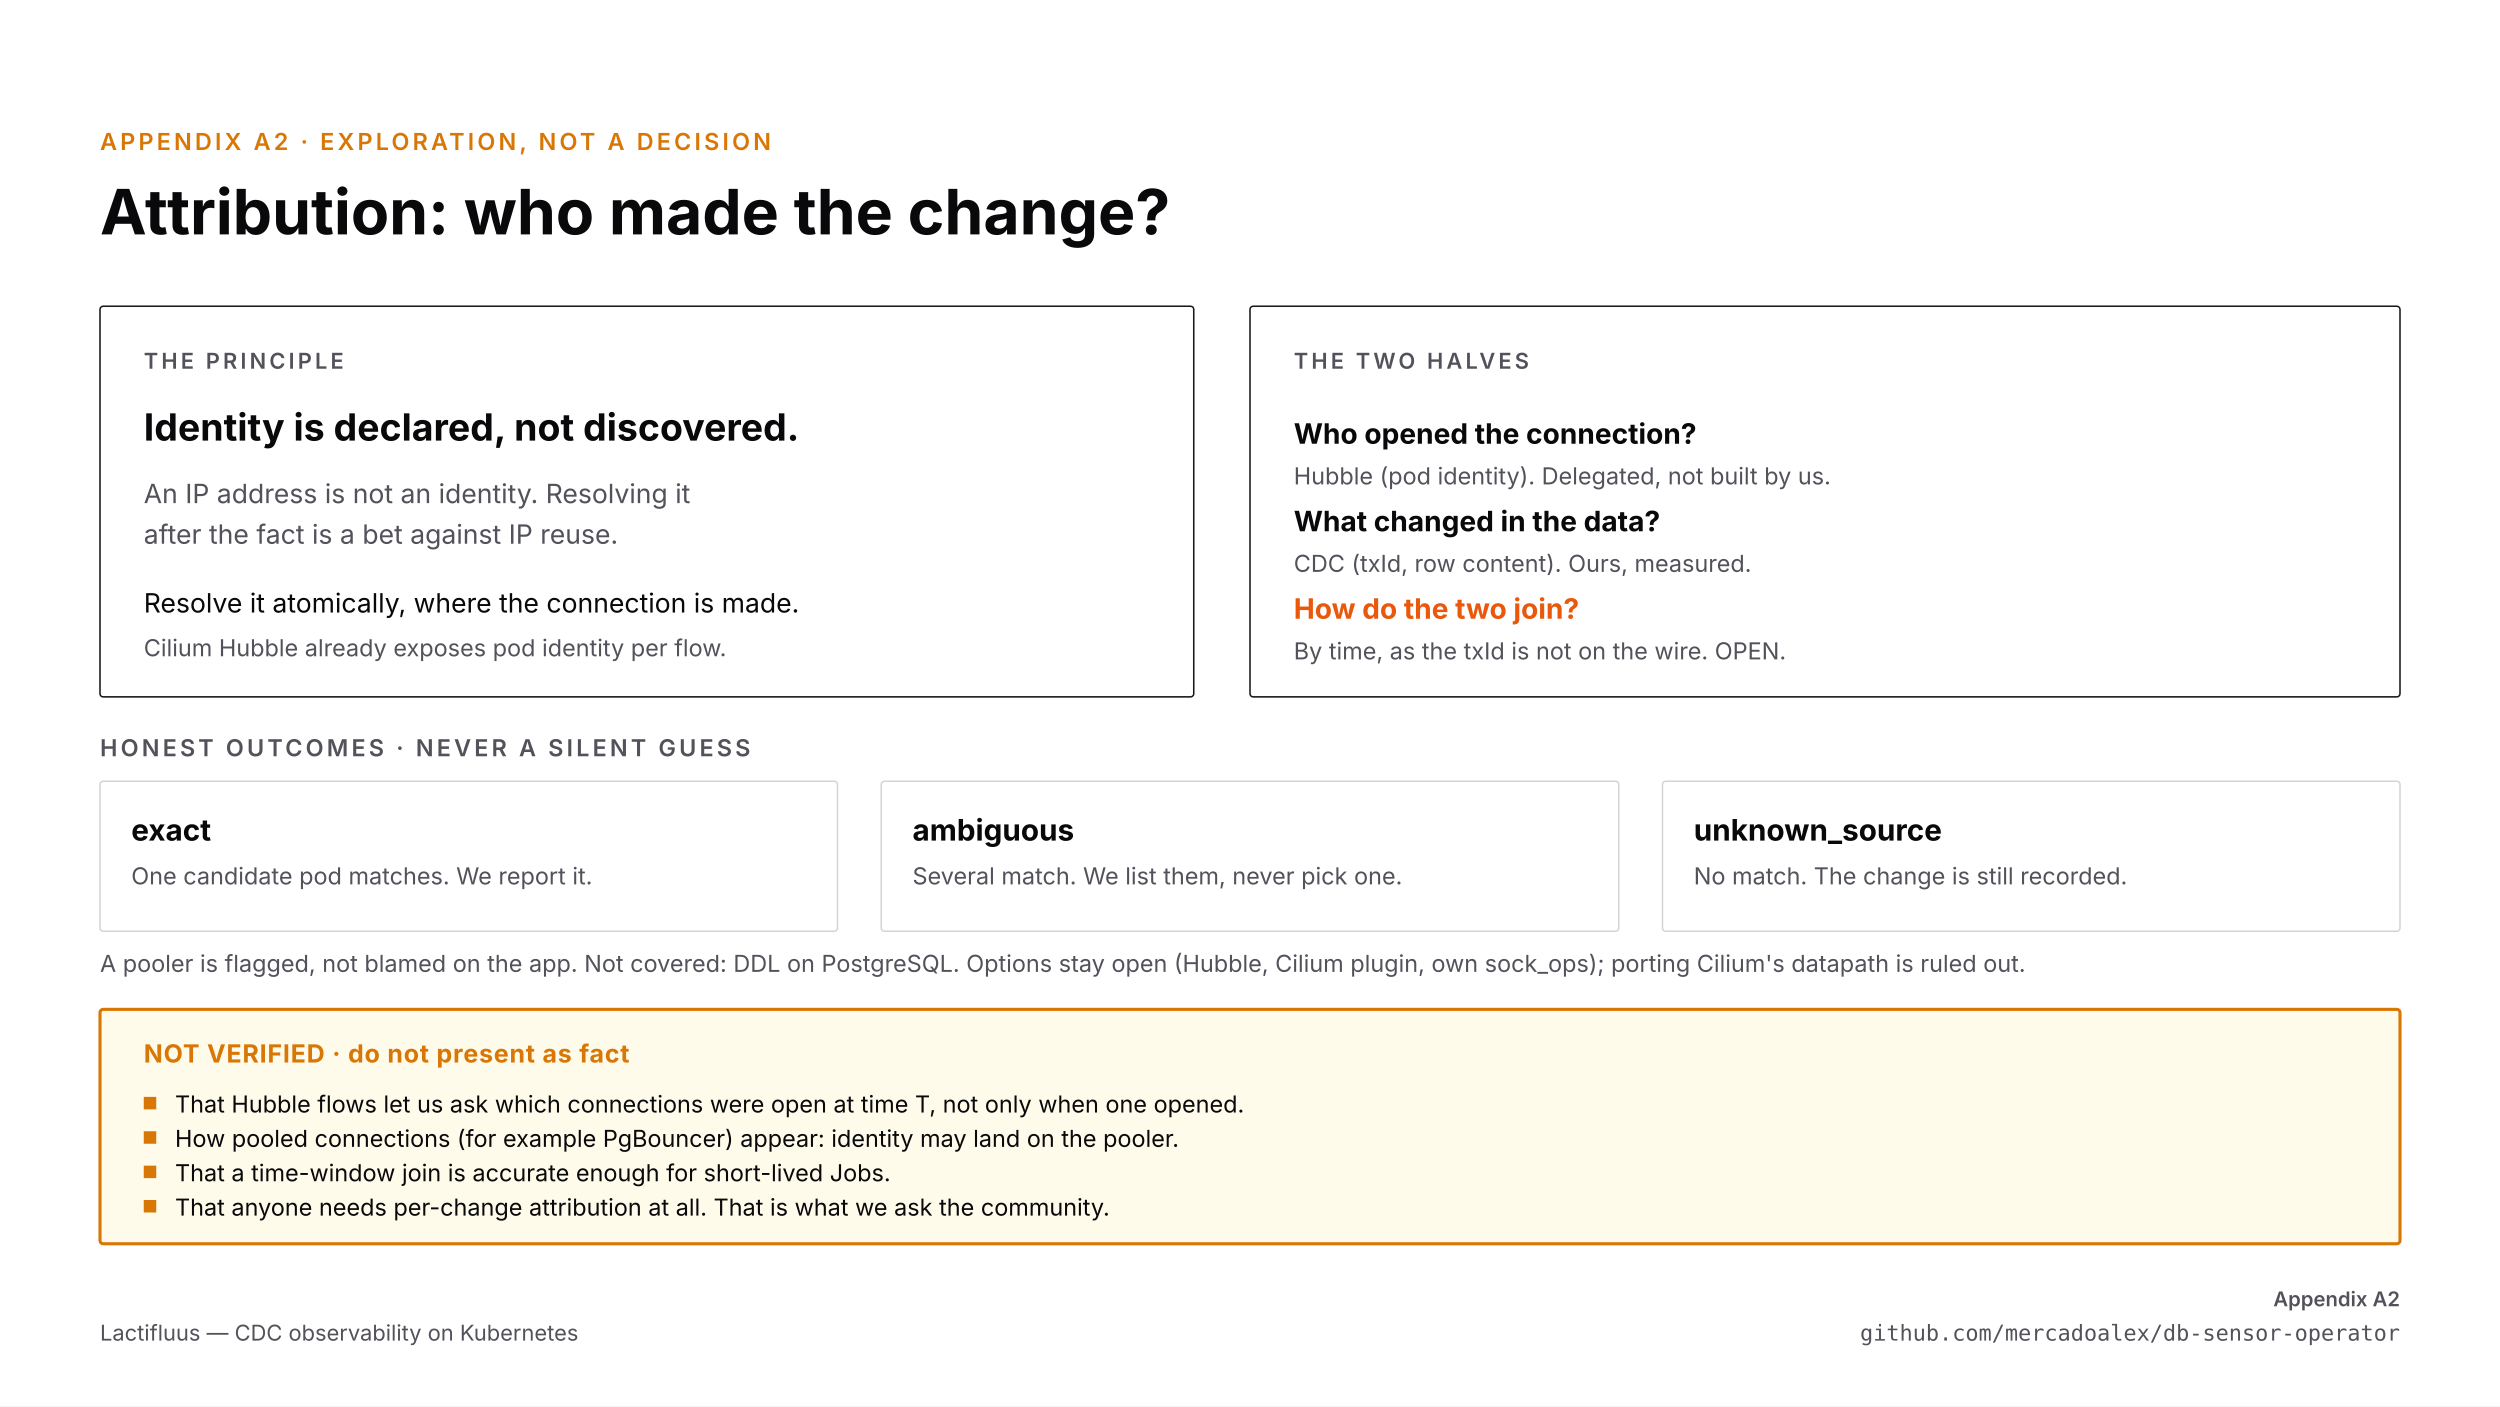
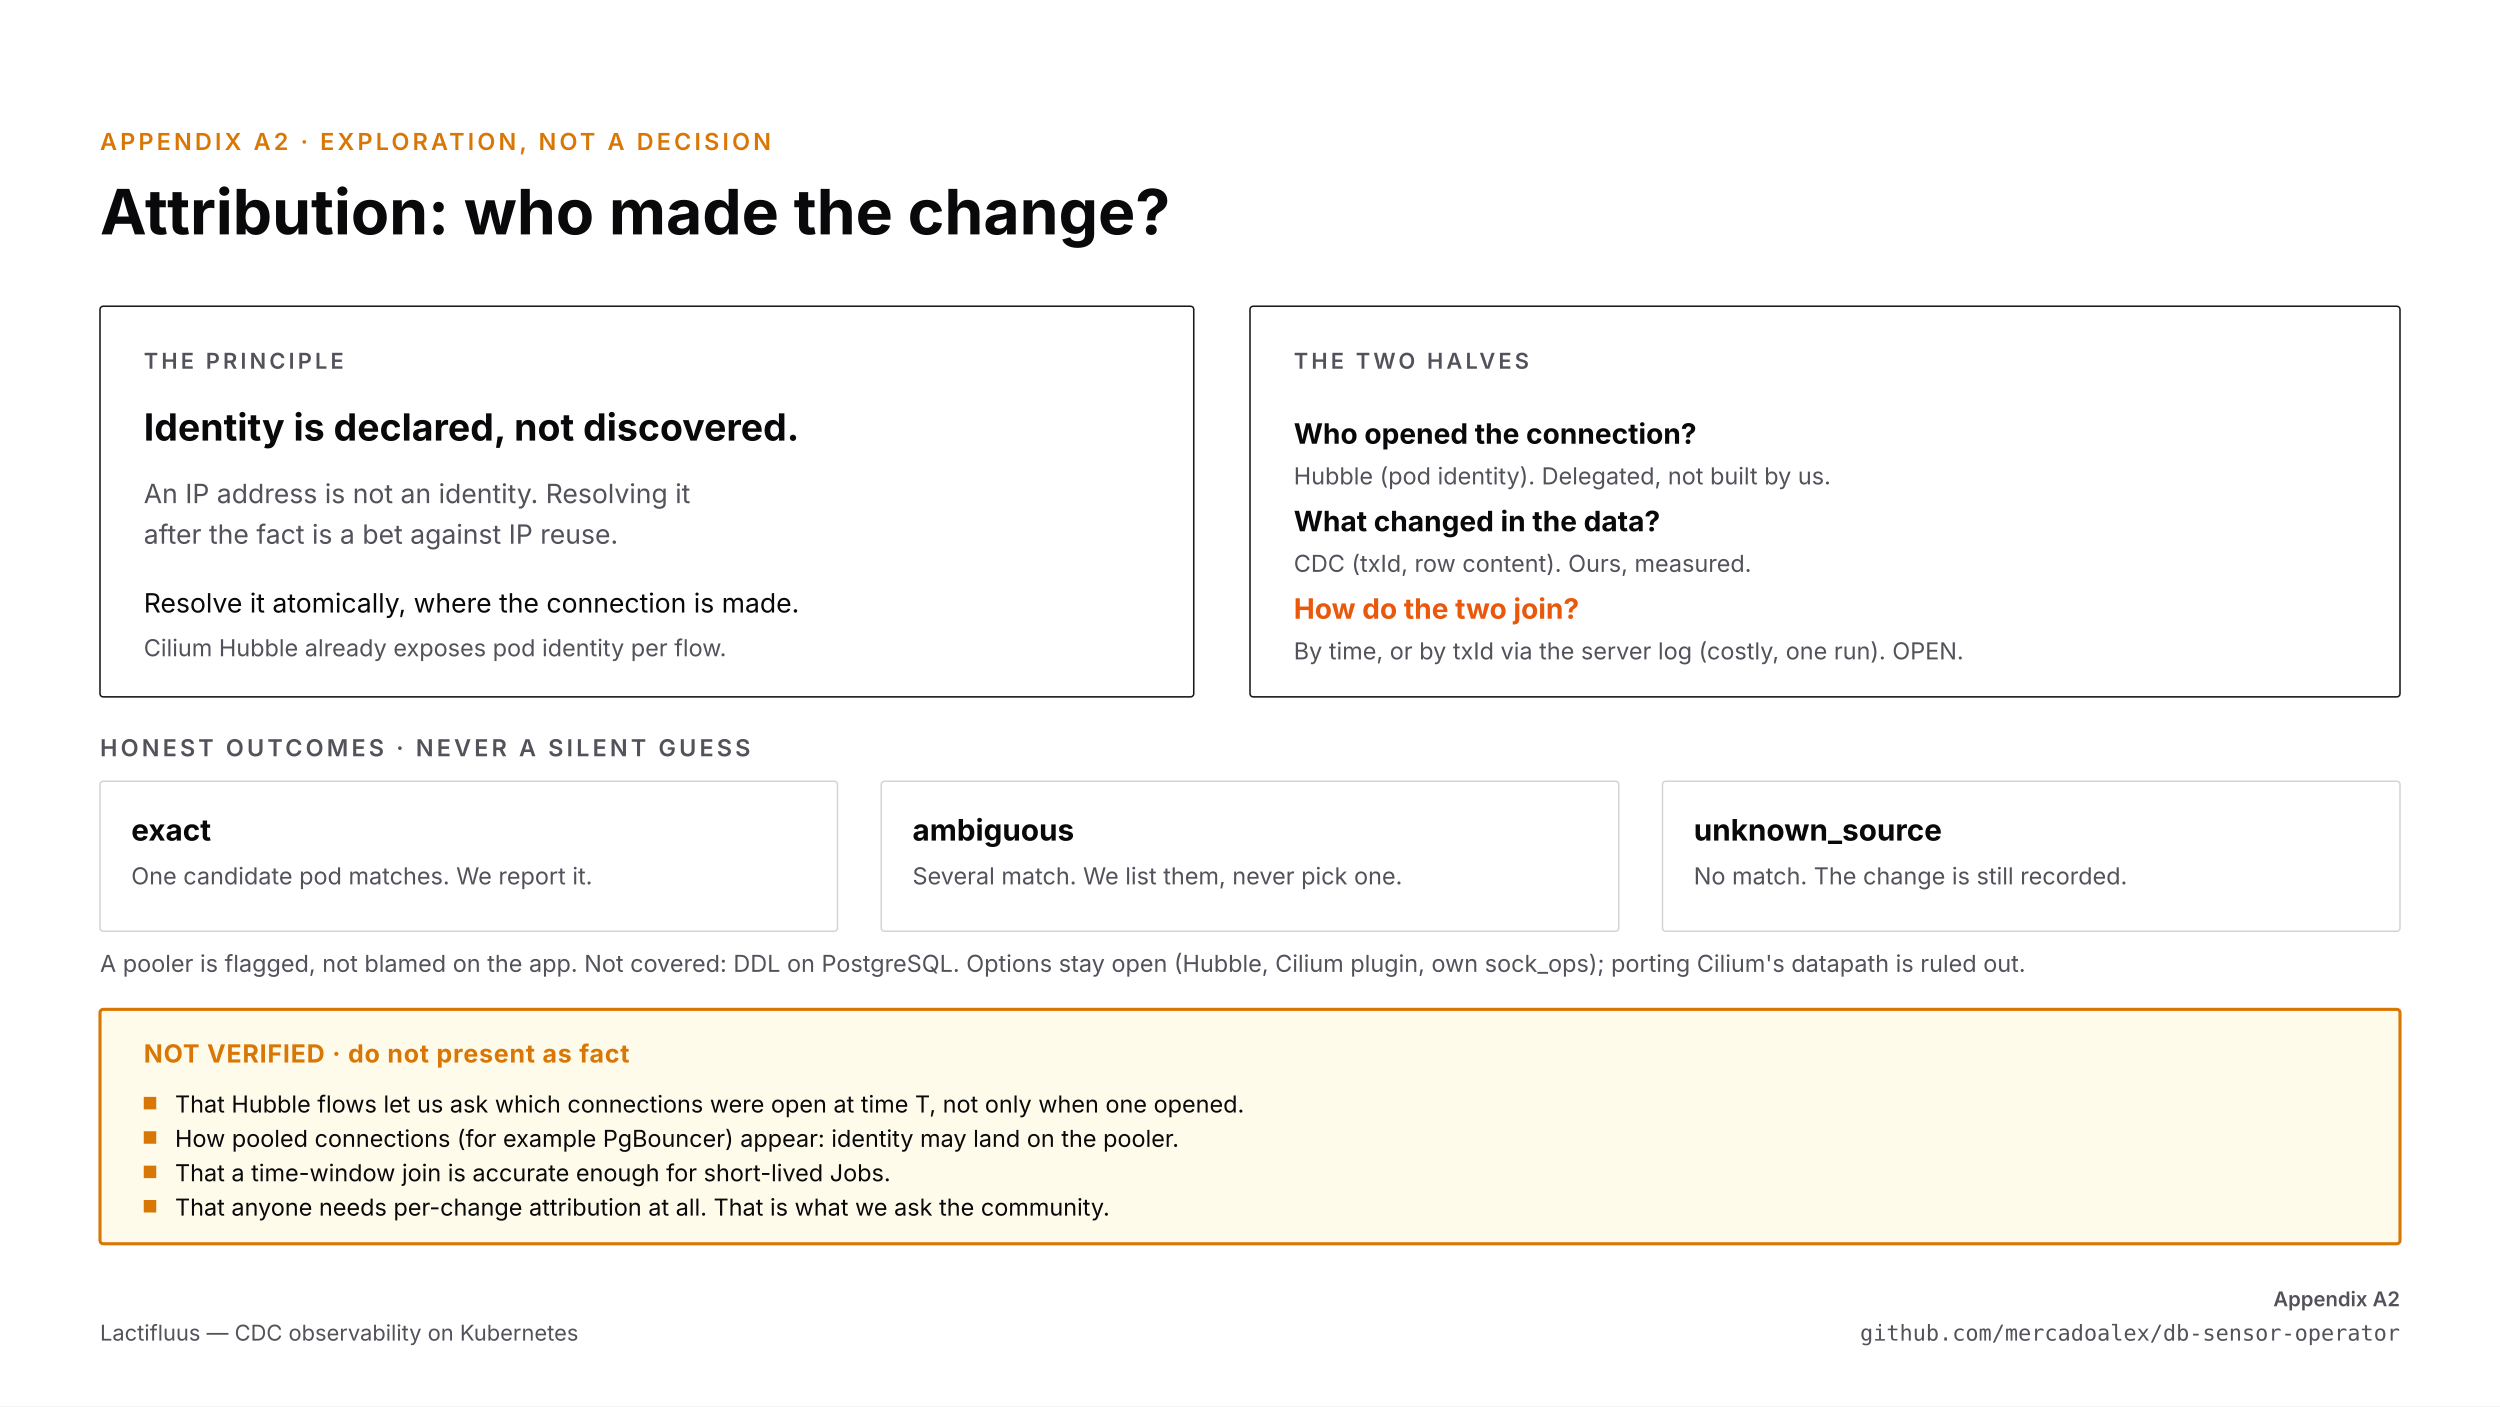
<svg xmlns="http://www.w3.org/2000/svg" viewBox="0 0 1600 900" width="1600" height="900" role="img" aria-labelledby="t d">
  <defs>
    <marker id="arr" viewBox="0 0 10 10" refX="9" refY="5" markerWidth="7" markerHeight="7" orient="auto-start-reverse">
      <path d="M0,1 L9,5 L0,9 z" fill="#18181b" />
    </marker>
  </defs>
  <rect width="1600" height="900" fill="#ffffff" />
  <text x="64" y="96" font-family="Inter, Geist, -apple-system, 'Segoe UI', Helvetica, Arial, sans-serif" font-size="15" font-weight="600" fill="#d97706" text-anchor="start" letter-spacing="2">APPENDIX A2  ·  EXPLORATION, NOT A DECISION</text>
  <text x="64" y="150" font-family="Inter, Geist, -apple-system, 'Segoe UI', Helvetica, Arial, sans-serif" font-size="40" font-weight="700" fill="#09090b" text-anchor="start">Attribution: who made the change?</text>
  <rect x="64" y="196" width="700" height="250" rx="2" fill="#ffffff" stroke="#18181b" stroke-width="1" />
  <text x="92" y="236" font-family="Inter, Geist, -apple-system, 'Segoe UI', Helvetica, Arial, sans-serif" font-size="14" font-weight="600" fill="#52525b" text-anchor="start" letter-spacing="2">THE PRINCIPLE</text>
  <text x="92" y="282" font-family="Inter, Geist, -apple-system, 'Segoe UI', Helvetica, Arial, sans-serif" font-size="24" font-weight="700" fill="#09090b" text-anchor="start">Identity is declared, not discovered.</text>
  <text x="92" y="322" font-family="Inter, Geist, -apple-system, 'Segoe UI', Helvetica, Arial, sans-serif" font-size="17" font-weight="400" fill="#52525b" text-anchor="start">An IP address is not an identity. Resolving it</text>
  <text x="92" y="348" font-family="Inter, Geist, -apple-system, 'Segoe UI', Helvetica, Arial, sans-serif" font-size="17" font-weight="400" fill="#52525b" text-anchor="start">after the fact is a bet against IP reuse.</text>
  <text x="92" y="392" font-family="Inter, Geist, -apple-system, 'Segoe UI', Helvetica, Arial, sans-serif" font-size="17" font-weight="400" fill="#09090b" text-anchor="start">Resolve it atomically, where the connection is made.</text>
  <text x="92" y="420" font-family="Inter, Geist, -apple-system, 'Segoe UI', Helvetica, Arial, sans-serif" font-size="15" font-weight="400" fill="#52525b" text-anchor="start">Cilium Hubble already exposes pod identity per flow.</text>
  <rect x="800" y="196" width="736" height="250" rx="2" fill="#ffffff" stroke="#18181b" stroke-width="1" />
  <text x="828" y="236" font-family="Inter, Geist, -apple-system, 'Segoe UI', Helvetica, Arial, sans-serif" font-size="14" font-weight="600" fill="#52525b" text-anchor="start" letter-spacing="2">THE TWO HALVES</text>
  <text x="828" y="284" font-family="Inter, Geist, -apple-system, 'Segoe UI', Helvetica, Arial, sans-serif" font-size="18" font-weight="700" fill="#09090b" text-anchor="start">Who opened the connection?</text>
  <text x="828" y="310" font-family="Inter, Geist, -apple-system, 'Segoe UI', Helvetica, Arial, sans-serif" font-size="15" font-weight="400" fill="#52525b" text-anchor="start">Hubble (pod identity). Delegated, not built by us.</text>
  <text x="828" y="340" font-family="Inter, Geist, -apple-system, 'Segoe UI', Helvetica, Arial, sans-serif" font-size="18" font-weight="700" fill="#09090b" text-anchor="start">What changed in the data?</text>
  <text x="828" y="366" font-family="Inter, Geist, -apple-system, 'Segoe UI', Helvetica, Arial, sans-serif" font-size="15" font-weight="400" fill="#52525b" text-anchor="start">CDC (txId, row content). Ours, measured.</text>
  <text x="828" y="396" font-family="Inter, Geist, -apple-system, 'Segoe UI', Helvetica, Arial, sans-serif" font-size="18" font-weight="700" fill="#ea580c" text-anchor="start">How do the two join?</text>
-   <text x="828" y="422" font-family="Inter, Geist, -apple-system, 'Segoe UI', Helvetica, Arial, sans-serif" font-size="15" font-weight="400" fill="#52525b" text-anchor="start">By time, as the txId is not on the wire. OPEN.</text>
+   <text x="828" y="422" font-family="Inter, Geist, -apple-system, 'Segoe UI', Helvetica, Arial, sans-serif" font-size="15" font-weight="400" fill="#52525b" text-anchor="start">By time, or by txId via the server log (costly, one run). OPEN.</text>
  <text x="64" y="484" font-family="Inter, Geist, -apple-system, 'Segoe UI', Helvetica, Arial, sans-serif" font-size="15" font-weight="600" fill="#52525b" text-anchor="start" letter-spacing="2">HONEST OUTCOMES  ·  NEVER A SILENT GUESS</text>
  <rect x="64" y="500" width="472" height="96" rx="2" fill="#ffffff" stroke="#d4d4d8" stroke-width="1" />
  <text x="84" y="538" font-family="Inter, Geist, -apple-system, 'Segoe UI', Helvetica, Arial, sans-serif" font-size="19" font-weight="700" fill="#09090b" text-anchor="start">exact</text>
  <text x="84" y="566" font-family="Inter, Geist, -apple-system, 'Segoe UI', Helvetica, Arial, sans-serif" font-size="15" font-weight="400" fill="#52525b" text-anchor="start">One candidate pod matches. We report it.</text>
  <rect x="564" y="500" width="472" height="96" rx="2" fill="#ffffff" stroke="#d4d4d8" stroke-width="1" />
  <text x="584" y="538" font-family="Inter, Geist, -apple-system, 'Segoe UI', Helvetica, Arial, sans-serif" font-size="19" font-weight="700" fill="#09090b" text-anchor="start">ambiguous</text>
  <text x="584" y="566" font-family="Inter, Geist, -apple-system, 'Segoe UI', Helvetica, Arial, sans-serif" font-size="15" font-weight="400" fill="#52525b" text-anchor="start">Several match. We list them, never pick one.</text>
  <rect x="1064" y="500" width="472" height="96" rx="2" fill="#ffffff" stroke="#d4d4d8" stroke-width="1" />
  <text x="1084" y="538" font-family="Inter, Geist, -apple-system, 'Segoe UI', Helvetica, Arial, sans-serif" font-size="19" font-weight="700" fill="#09090b" text-anchor="start">unknown_source</text>
  <text x="1084" y="566" font-family="Inter, Geist, -apple-system, 'Segoe UI', Helvetica, Arial, sans-serif" font-size="15" font-weight="400" fill="#52525b" text-anchor="start">No match. The change is still recorded.</text>
  <text x="64" y="622" font-family="Inter, Geist, -apple-system, 'Segoe UI', Helvetica, Arial, sans-serif" font-size="15" font-weight="400" fill="#52525b" text-anchor="start">A pooler is flagged, not blamed on the app. Not covered: DDL on PostgreSQL. Options stay open (Hubble, Cilium plugin, own sock_ops); porting Cilium's datapath is ruled out.</text>
  <rect x="64" y="646" width="1472" height="150" rx="2" fill="#fffbeb" stroke="#d97706" stroke-width="2" />
  <text x="92" y="680" font-family="Inter, Geist, -apple-system, 'Segoe UI', Helvetica, Arial, sans-serif" font-size="16" font-weight="700" fill="#d97706" text-anchor="start" letter-spacing="0.5">NOT VERIFIED  ·  do not present as fact</text>
  <rect x="92" y="702" width="8" height="8" fill="#d97706" />
  <text x="112" y="712" font-family="Inter, Geist, -apple-system, 'Segoe UI', Helvetica, Arial, sans-serif" font-size="15" font-weight="400" fill="#09090b" text-anchor="start">That Hubble flows let us ask which connections were open at time T, not only when one opened.</text>
  <rect x="92" y="724" width="8" height="8" fill="#d97706" />
  <text x="112" y="734" font-family="Inter, Geist, -apple-system, 'Segoe UI', Helvetica, Arial, sans-serif" font-size="15" font-weight="400" fill="#09090b" text-anchor="start">How pooled connections (for example PgBouncer) appear: identity may land on the pooler.</text>
  <rect x="92" y="746" width="8" height="8" fill="#d97706" />
  <text x="112" y="756" font-family="Inter, Geist, -apple-system, 'Segoe UI', Helvetica, Arial, sans-serif" font-size="15" font-weight="400" fill="#09090b" text-anchor="start">That a time-window join is accurate enough for short-lived Jobs.</text>
  <rect x="92" y="768" width="8" height="8" fill="#d97706" />
  <text x="112" y="778" font-family="Inter, Geist, -apple-system, 'Segoe UI', Helvetica, Arial, sans-serif" font-size="15" font-weight="400" fill="#09090b" text-anchor="start">That anyone needs per-change attribution at all. That is what we ask the community.</text>
  <text x="64" y="858" font-family="Inter, Geist, -apple-system, 'Segoe UI', Helvetica, Arial, sans-serif" font-size="14" font-weight="400" fill="#52525b" text-anchor="start">Lactifluus — CDC observability on Kubernetes</text>
  <text x="1536" y="858" font-family="'JetBrains Mono', ui-monospace, Menlo, Consolas, monospace" font-size="14" font-weight="400" fill="#52525b" text-anchor="end">github.com/mercadoalex/db-sensor-operator</text>
  <text x="1536" y="836" font-family="Inter, Geist, -apple-system, 'Segoe UI', Helvetica, Arial, sans-serif" font-size="13" font-weight="600" fill="#52525b" text-anchor="end">Appendix A2</text>
</svg>
